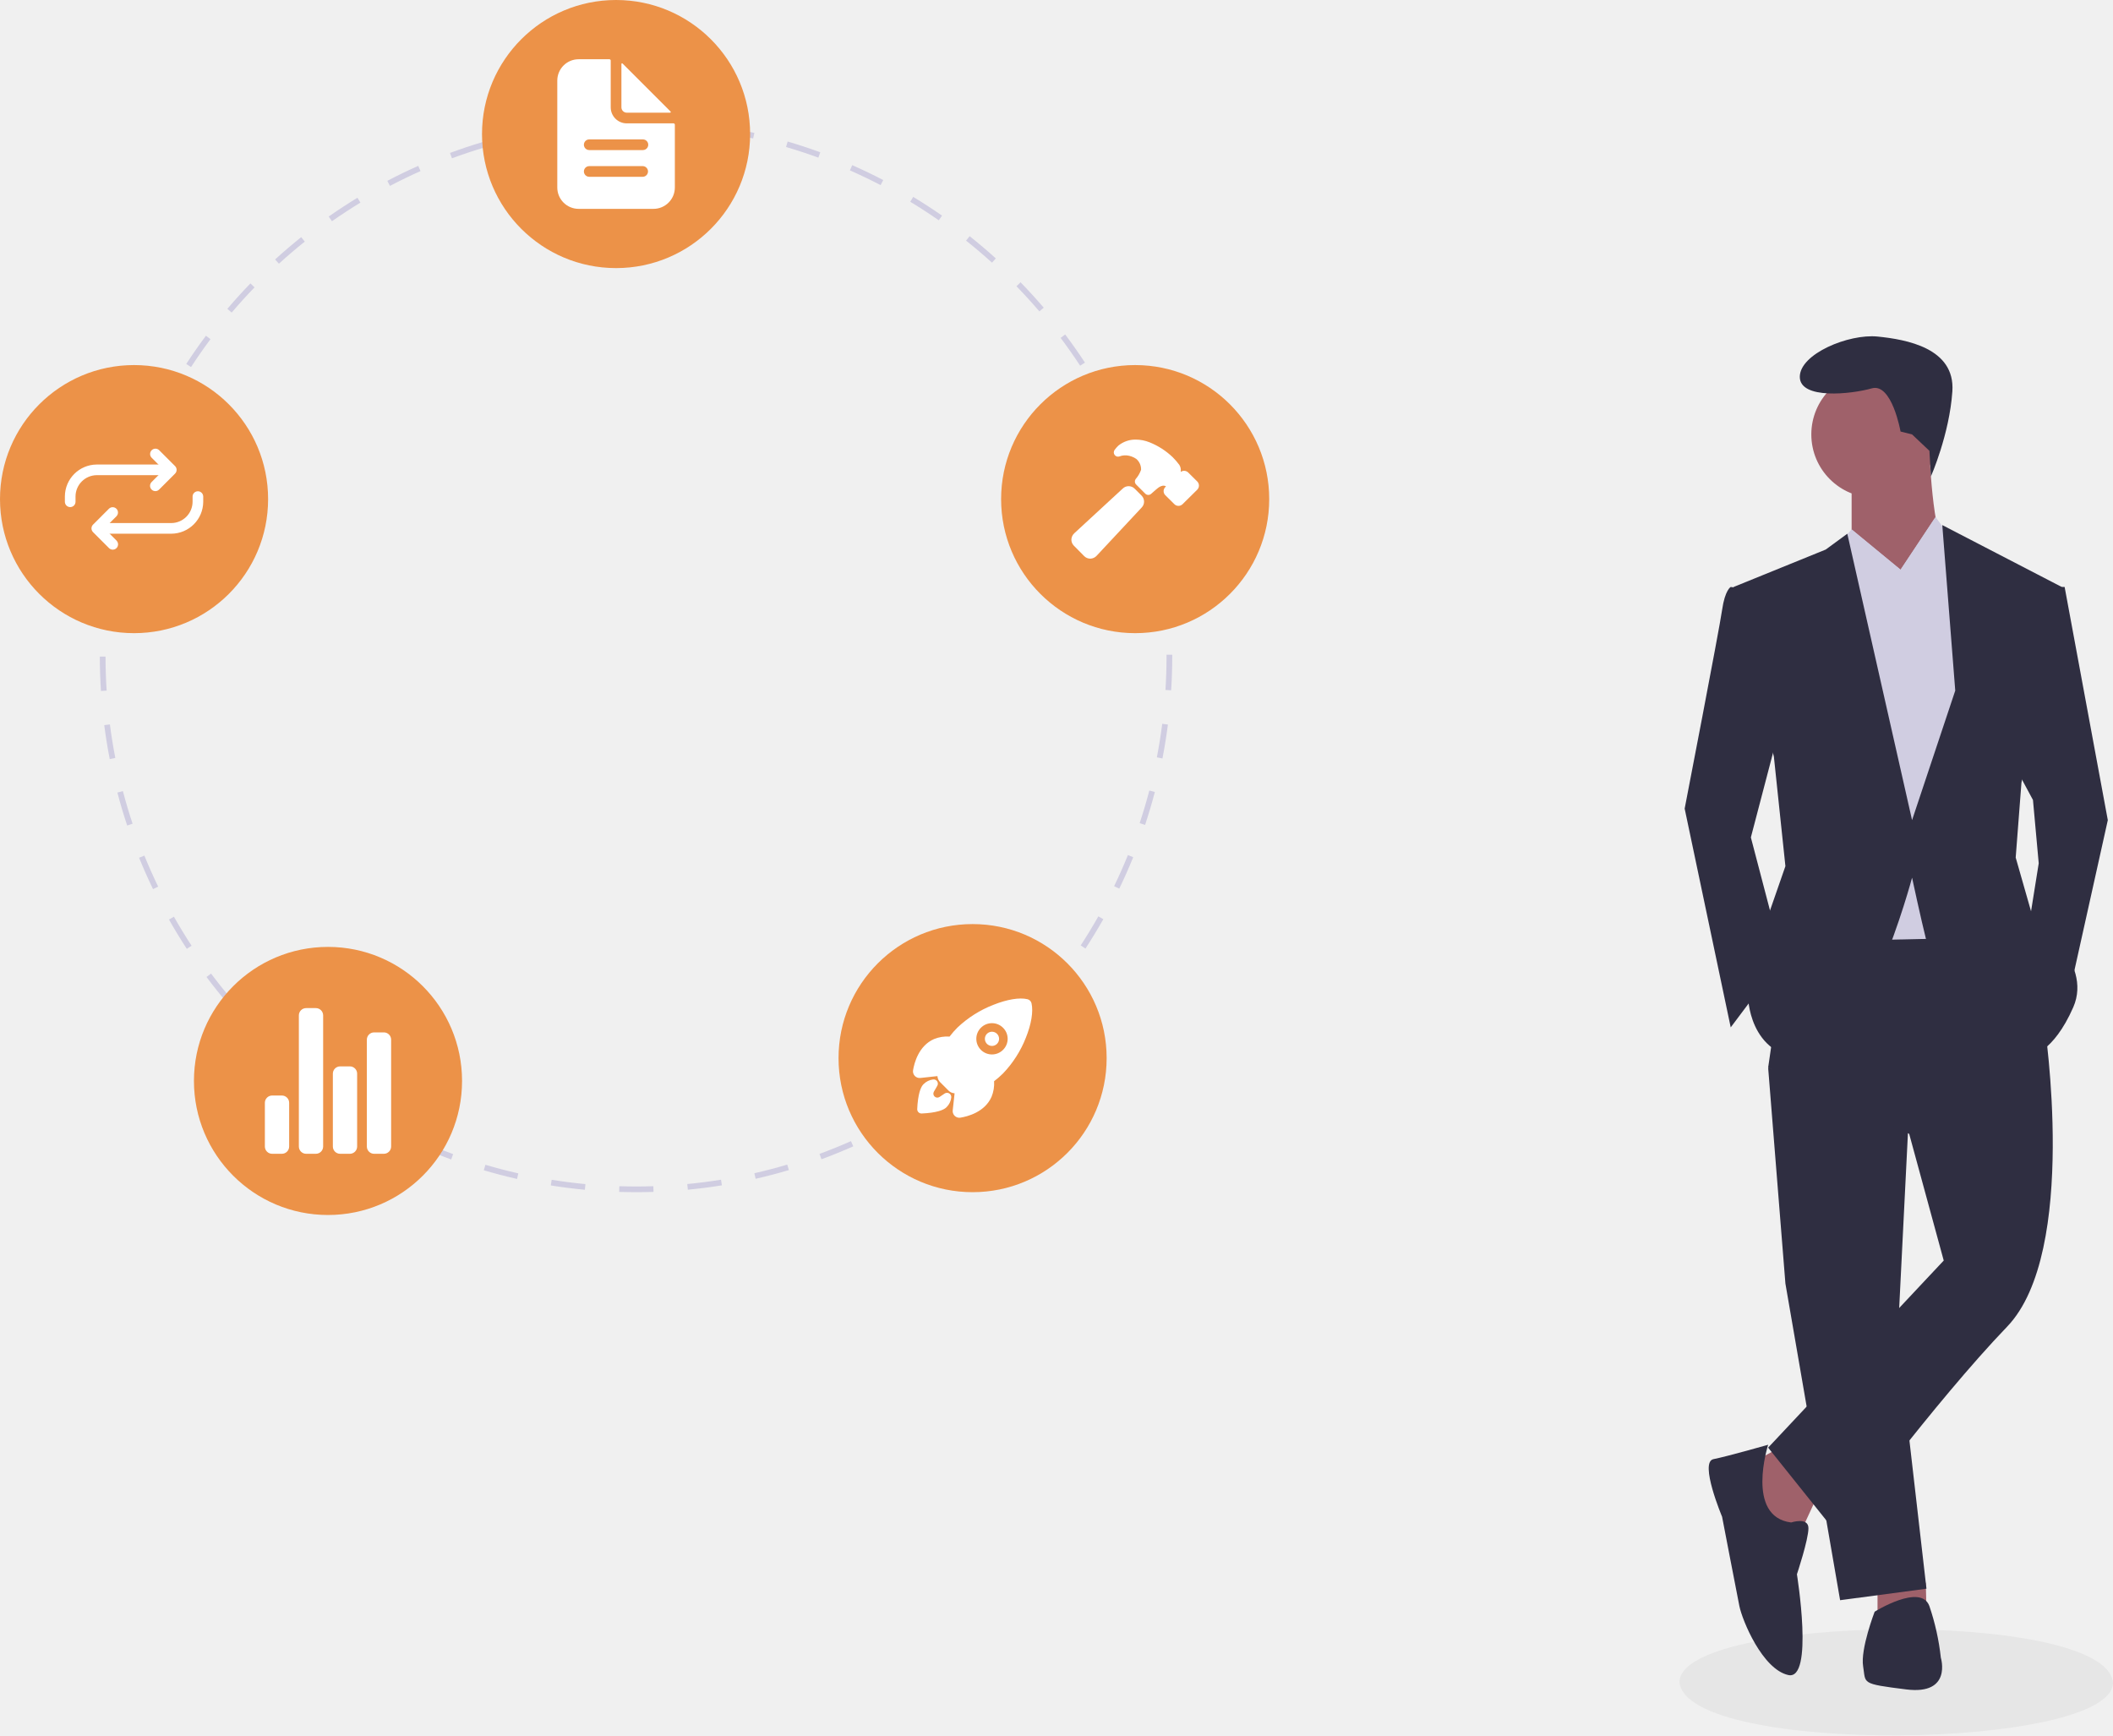
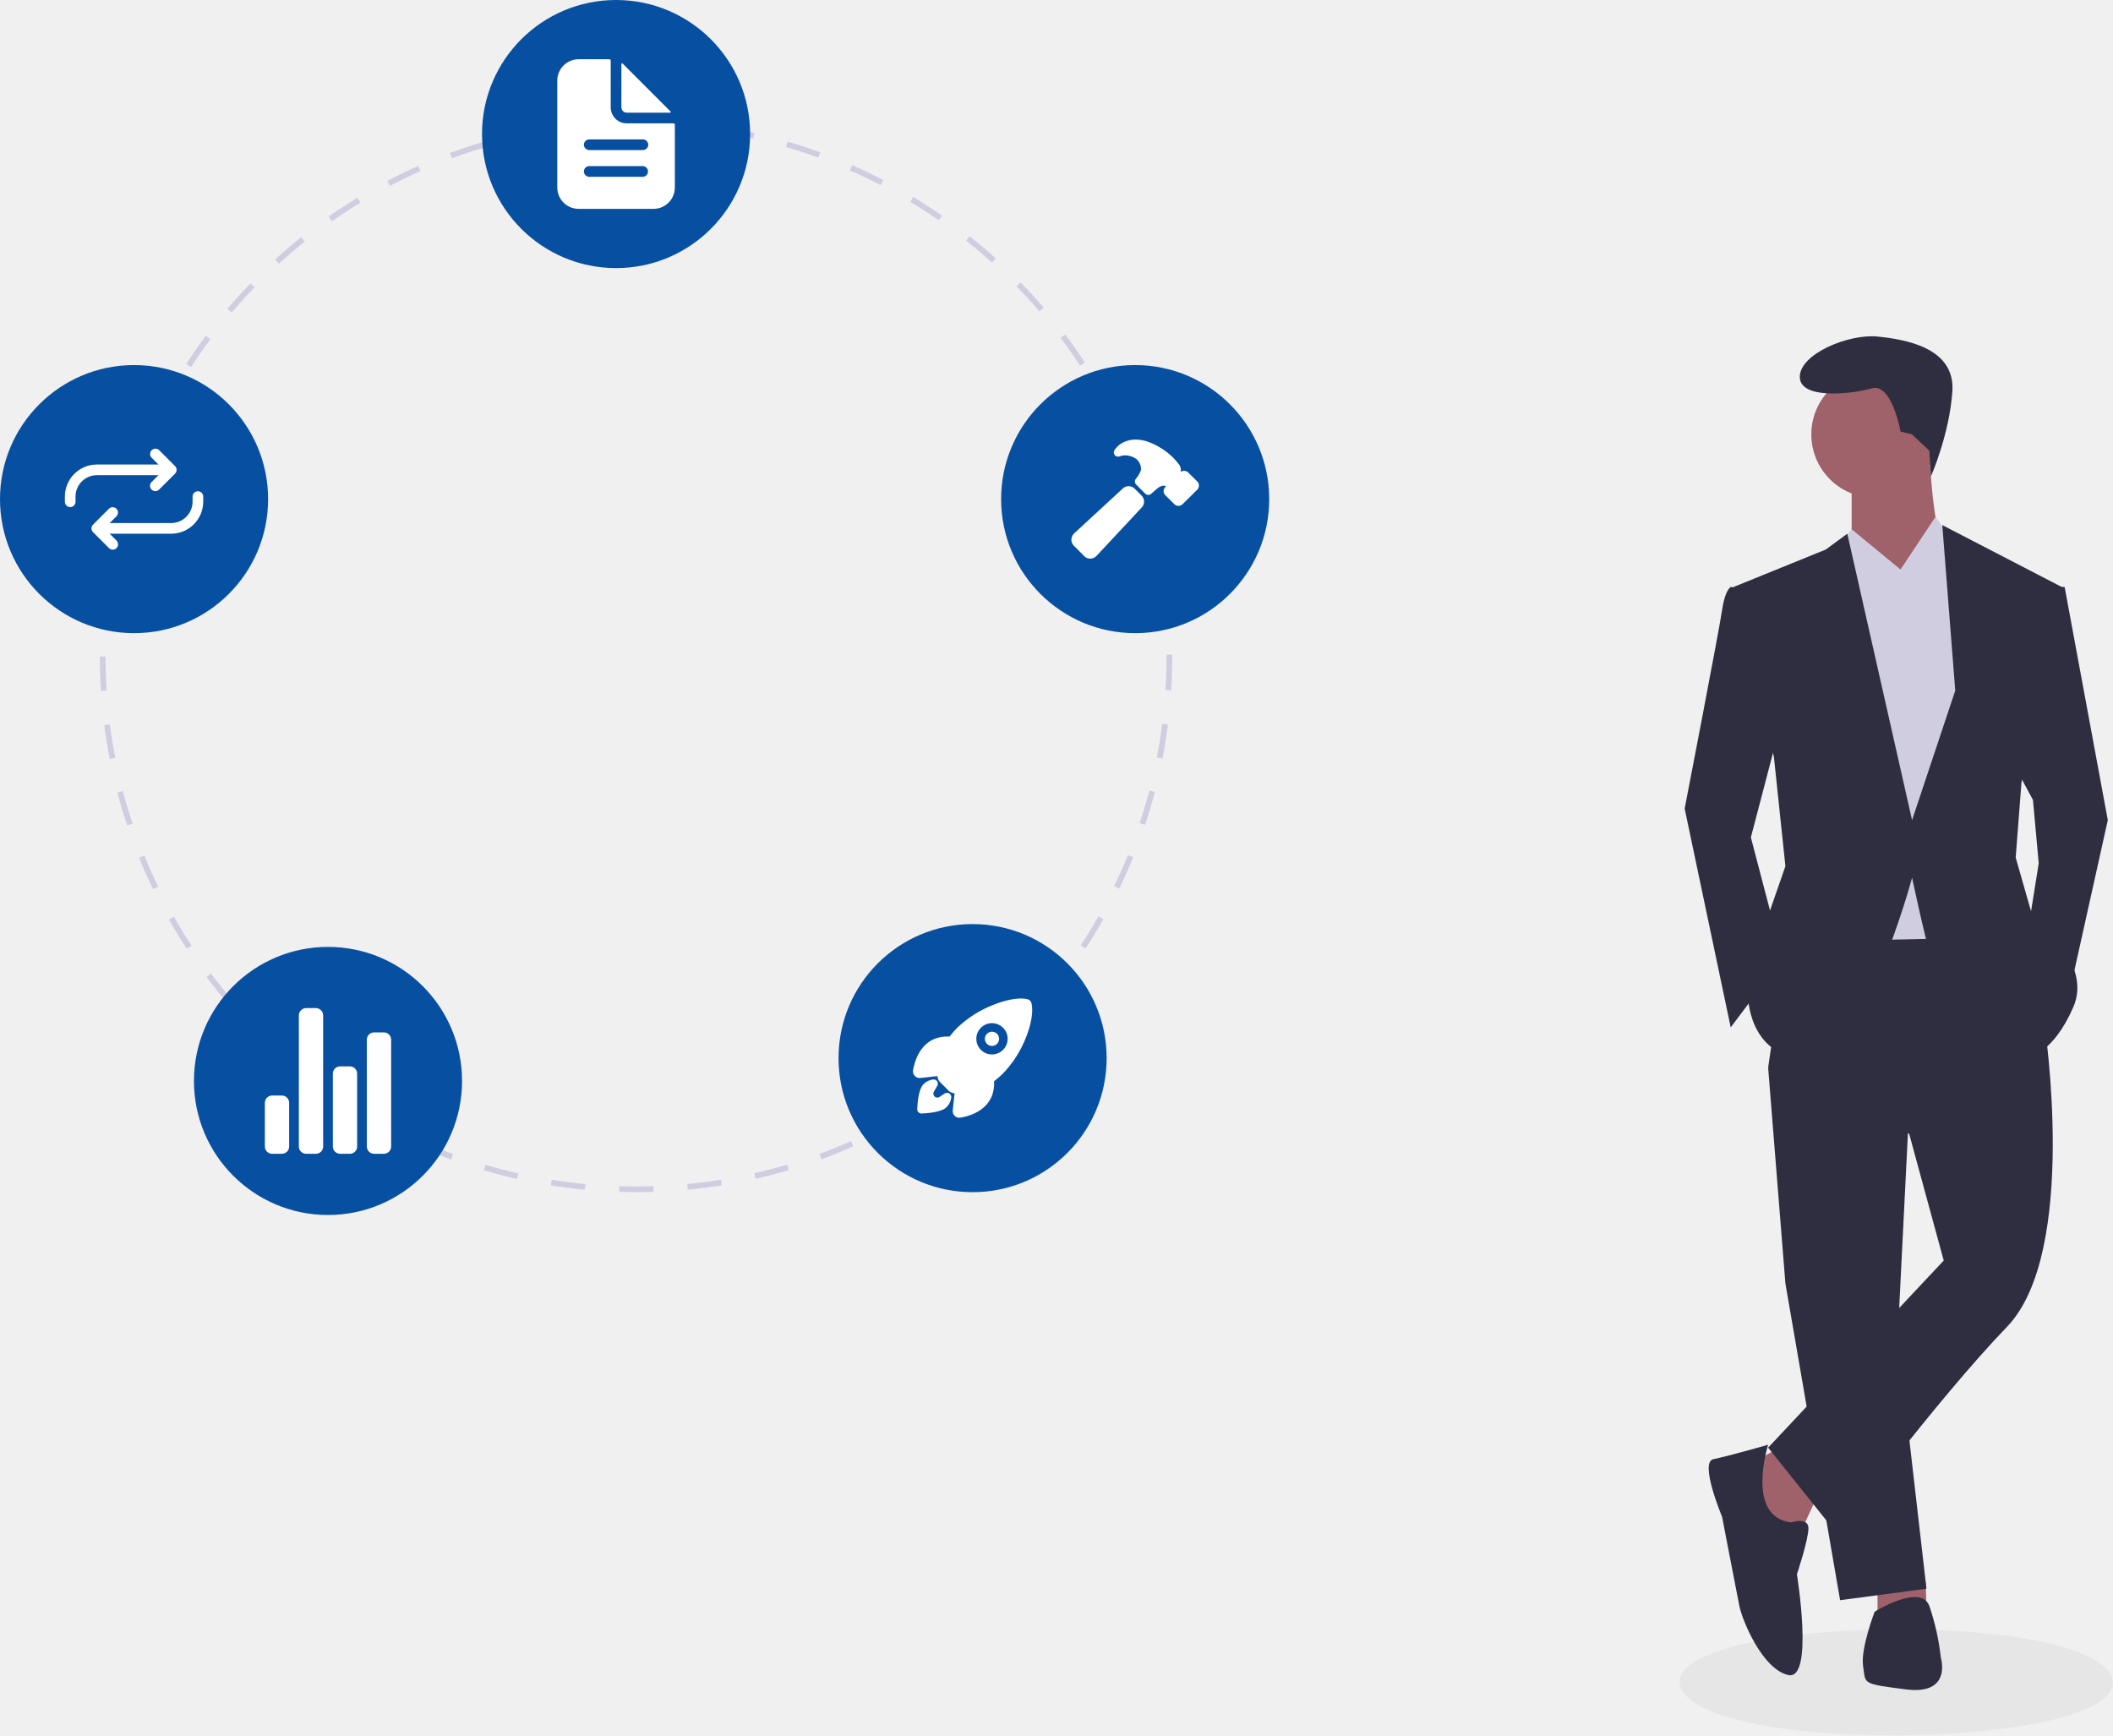
<svg xmlns="http://www.w3.org/2000/svg" id="a48982f8-6f90-42ca-afb3-d8e4a7a73152" data-name="Layer 1" width="740.84" height="608.466" viewBox="0 0 740.84 608.466">
  <path d="M970.42,735.63c.226,23.706-149.154,25.878-152.0.002C818.194,711.928,967.574,709.755,970.42,735.63Z" transform="translate(-229.5799 -145.7671)" fill="#e6e6e6" />
  <polygon points="623.966 507.569 612.864 513.624 619.929 536.837 631.03 537.846 637.086 524.726 623.966 507.569" fill="#9f616a" />
  <polygon points="658.28 553.994 658.28 565.095 675.437 564.086 675.198 554.943 658.28 553.994" fill="#9f616a" />
  <polygon points="619.929 374.348 625.984 450.042 645.16 561.058 675.437 557.021 665.345 469.217 669.382 388.478 619.929 374.348" fill="#2f2e41" />
  <path d="M930.248,463.598l-72.666,1.009-8.074,55.508,49.453,23.213,12.111,44.407L849.509,653.336l24.222,30.277s34.314-46.425,59.545-72.666,13.12-105.971,13.12-105.971Z" transform="translate(-229.5799 -145.7671)" fill="#2f2e41" />
  <circle cx="657.271" cy="152.315" r="22.203" fill="#9f616a" />
  <path d="M878.777,313.221V335.424l15.139,24.222s23.213-17.157,18.166-21.194-6.055-35.324-6.055-35.324Z" transform="translate(-229.5799 -145.7671)" fill="#9f616a" />
  <polygon points="649.197 185.62 634.058 203.786 640.114 329.941 687.548 328.932 695.622 218.925 685.53 190.666 678.607 181.247 666.354 199.749 649.197 185.62" fill="#d0cde1" />
  <path d="M854.555,396.988l-11.102,42.388,11.102,42.388-18.166,24.222-16.148-76.703s12.111-62.573,13.12-69.638,3.028-8.074,3.028-8.074l8.074,1.009Z" transform="translate(-229.5799 -145.7671)" fill="#2f2e41" />
  <polygon points="705.714 267.368 712.779 280.489 714.798 302.692 710.761 327.923 724.89 351.136 739.019 287.553 723.881 205.804 717.825 205.804 705.714 267.368" fill="#2f2e41" />
  <path d="M849.509,652.327s-14.129,4.037-19.176,5.046,3.028,20.185,3.028,20.185,5.046,26.24,6.055,31.287,8.074,22.203,17.157,24.222,3.028-35.324,3.028-35.324,4.037-12.111,4.037-16.148-6.055-2.018-6.055-2.018C841.435,677.558,849.509,652.327,849.509,652.327Z" transform="translate(-229.5799 -145.7671)" fill="#2f2e41" />
  <path d="M882.814,730.039c1.009,6.055-1.009,6.055,15.139,8.074s12.111-11.102,12.111-11.102a84.8,84.8,0,0,0-4.037-18.166c-3.028-8.074-19.176,2.018-19.176,2.018S881.805,723.983,882.814,730.039Z" transform="translate(-229.5799 -145.7671)" fill="#2f2e41" />
  <path d="M906.053,303.833l.526,8.976s6.512-14.727,7.522-29.865S897.952,264.777,887.86,263.768s-27.25,6.055-27.25,14.129,18.166,6.055,25.231,4.037,10.092,15.139,10.092,15.139l4.037,1.009Z" transform="translate(-229.5799 -145.7671)" fill="#2f2e41" />
  <polygon points="643.24 192.767 649.197 185.62 666.354 199.749 649.197 211.86 643.24 192.767" fill="#d0cde1" />
  <polygon points="685.53 190.666 678.465 181.583 666.354 199.749 681.493 210.851 685.53 190.666" fill="#d0cde1" />
  <path d="M851.527,411.117l4.037,38.351-8.074,23.213L842.444,494.885s0,21.194,20.185,22.203,37.342-63.582,37.342-63.582,3.028,14.129,5.046,22.203,36.333,40.37,36.333,40.37,8.074-1.009,15.139-17.157-14.129-31.287-14.129-31.287l-6.056-21.194,2.018-26.24L952.452,351.572,910.568,329.873l4.542,58.032-15.139,45.416-22.708-100.42-7.569,5.551L837.398,351.572Z" transform="translate(-229.5799 -145.7671)" fill="#2f2e41" />
  <path d="M452.664,563.767c-1.996-.016-4.014-.029-5.997-.091l.062-1.999c1.962.061,3.968.088,5.936.09,1.976,0,3.99-.032,5.987-.097l.064,1.998C456.697,563.734,454.661,563.767,452.664,563.767Zm-18.019-.845c-3.981-.377-8.002-.888-11.951-1.518l.315-1.975c3.906.623,7.884,1.129,11.824,1.502Zm36.092-.021-.19-1.99c3.938-.377,7.916-.888,11.822-1.517l.318,1.975C478.739,562.004,474.718,562.52,470.738,562.901Zm-59.873-3.778c-3.898-.884-7.821-1.907-11.658-3.041l.567-1.918c3.796,1.122,7.676,2.134,11.533,3.008Zm83.648-.05-.444-1.949c3.866-.882,7.745-1.898,11.53-3.022l.569,1.918C502.343,557.155,498.421,558.182,494.514,559.073Zm-106.745-6.776c-3.762-1.382-7.525-2.903-11.187-4.523l.81-1.828c3.622,1.602,7.345,3.107,11.066,4.475Zm129.833-.078-.691-1.877c3.699-1.362,7.409-2.867,11.028-4.473l.812,1.828C525.091,549.32,521.34,550.841,517.601,552.218Zm-151.887-9.68c-3.54-1.848-7.075-3.84-10.506-5.92l1.037-1.711c3.395,2.06,6.892,4.029,10.395,5.857Zm173.873-.073-.926-1.772c3.494-1.827,6.983-3.797,10.369-5.854l1.039,1.709C546.646,538.627,543.12,540.618,539.587,542.465ZM345.105,530.039c-3.279-2.288-6.528-4.715-9.659-7.211l1.247-1.564c3.098,2.471,6.313,4.871,9.557,7.135Zm215.05-.071-1.146-1.639c3.243-2.267,6.454-4.667,9.544-7.135l1.248,1.562C566.678,525.251,563.432,527.676,560.155,529.967ZM326.268,515.014c-2.964-2.69-5.878-5.51-8.66-8.378l1.436-1.393c2.752,2.838,5.636,5.627,8.569,8.29Zm252.702-.069-1.346-1.48c2.926-2.657,5.807-5.448,8.563-8.293l1.436,1.391C584.838,509.438,581.926,512.258,578.97,514.945ZM309.501,497.726c-2.595-3.043-5.125-6.208-7.521-9.407l1.601-1.199c2.371,3.166,4.874,6.298,7.442,9.308Zm286.228-.083-1.521-1.297c2.567-3.013,5.071-6.148,7.441-9.318l1.602,1.197C600.854,491.429,598.324,494.598,595.728,497.643ZM295.075,478.452c-2.188-3.351-4.293-6.811-6.258-10.284l1.741-.984c1.943,3.437,4.027,6.86,6.192,10.175Zm315.083-.108-1.676-1.092c2.166-3.321,4.249-6.751,6.193-10.195l1.742.982C614.452,471.521,612.346,474.988,610.157,478.343Zm-326.926-20.838c-1.74-3.6-3.384-7.299-4.886-10.996l1.853-.752c1.486,3.656,3.113,7.316,4.834,10.877Zm338.772-.156L620.203,456.48c1.721-3.566,3.348-7.236,4.836-10.91l1.854.75C625.389,450.034,623.744,453.745,622.004,457.349Zm-347.834-22.142c-1.265-3.799-2.421-7.685-3.436-11.55l1.935-.508c1.003,3.823,2.147,7.668,3.398,11.425Zm356.889-.212-1.898-.629c1.244-3.753,2.384-7.599,3.385-11.43l1.936.506C633.469,427.316,632.317,431.203,631.059,434.996Zm-363.008-23.082c-.764-3.924-1.411-7.925-1.922-11.893l1.983-.256c.506,3.926,1.145,7.884,1.901,11.766Zm369.099-.22-1.963-.379c.75-3.881,1.386-7.841,1.887-11.77l1.984.254C638.552,403.77,637.909,407.772,637.15,411.694ZM264.973,388.031c-.256-3.986-.389-8.038-.393-12.043l2-.002c.004,3.963.135,7.972.389,11.916Zm375.228-.224-1.996-.127c.249-3.94.375-7.949.375-11.913l-.001-.438h2l.001.432C640.58,379.773,640.452,383.824,640.201,387.807ZM266.942,364.072l-1.996-.123c.248-3.994.627-8.029,1.128-11.994l1.984.25C267.562,356.128,267.187,360.121,266.942,364.072Zm371.236-.656c-.26-3.953-.649-7.944-1.158-11.862l1.982-.258c.515,3.96.909,7.993,1.172,11.989ZM269.931,340.435l-1.964-.378c.754-3.925,1.648-7.879,2.655-11.751l1.936.503C271.561,332.64,270.678,336.551,269.931,340.435Zm365.171-.645c-.762-3.886-1.66-7.794-2.668-11.617l1.934-.51c1.02,3.864,1.927,7.814,2.697,11.742ZM275.93,317.377l-1.899-.627c1.255-3.8,2.653-7.612,4.154-11.331l1.855.749C278.554,309.846,277.171,313.617,275.93,317.377Zm353.095-.624c-1.256-3.754-2.649-7.514-4.143-11.177l1.852-.755c1.51,3.702,2.919,7.503,4.188,11.297ZM284.863,295.25l-1.803-.867c1.735-3.606,3.611-7.205,5.575-10.695l1.743.981C288.435,288.122,286.579,291.682,284.863,295.25Zm335.172-.545c-1.723-3.551-3.585-7.098-5.538-10.542l1.74-.986c1.974,3.48,3.856,7.066,5.597,10.656ZM296.56,274.465l-1.677-1.091c2.181-3.353,4.501-6.68,6.895-9.89l1.604,1.195C301.014,267.856,298.718,271.148,296.56,274.465Zm311.732-.471c-2.164-3.305-4.466-6.587-6.843-9.754l1.6-1.2c2.402,3.201,4.729,6.518,6.917,9.858ZM310.812,255.354l-1.523-1.295c2.59-3.047,5.313-6.051,8.094-8.928l1.438,1.39C316.07,249.367,313.376,252.339,310.812,255.354Zm283.185-.412c-2.571-3.006-5.274-5.97-8.032-8.808l1.434-1.394c2.788,2.868,5.52,5.863,8.118,8.901Zm-266.623-16.725-1.347-1.479c2.959-2.696,6.042-5.328,9.16-7.823l1.25,1.562C333.352,232.945,330.303,235.549,327.374,238.216Zm250.011-.363c-2.933-2.655-5.99-5.251-9.09-7.717l1.246-1.565c3.132,2.493,6.223,5.117,9.186,7.8ZM345.973,223.33l-1.147-1.638c3.272-2.293,6.663-4.511,10.078-6.591l1.041,1.708C352.566,218.868,349.211,221.062,345.973,223.33Zm212.758-.318c-3.256-2.266-6.621-4.453-10.003-6.499l1.035-1.711c3.418,2.068,6.82,4.278,10.11,6.568ZM366.307,210.942l-.929-1.771c3.536-1.854,7.18-3.619,10.831-5.245l.813,1.827C373.41,207.361,369.805,209.107,366.307,210.942Zm172.02-.274c-3.512-1.828-7.131-3.566-10.758-5.166l.808-1.83c3.665,1.617,7.324,3.374,10.874,5.221Zm-150.281-9.401-.694-1.876c3.75-1.387,7.595-2.67,11.429-3.813l.571,1.917C395.559,198.625,391.755,199.895,388.046,201.267Zm128.452-.227c-3.717-1.36-7.526-2.616-11.32-3.732l.564-1.919c3.835,1.128,7.685,2.398,11.443,3.773ZM410.878,194.46l-.446-1.949c3.891-.892,7.869-1.668,11.824-2.311l.32,1.975C418.663,192.81,414.727,193.578,410.878,194.46Zm82.763-.145c-3.856-.869-7.795-1.624-11.706-2.244l.313-1.976c3.953.627,7.934,1.39,11.832,2.269Zm-59.245-3.67-.193-1.99c3.971-.385,8.015-.648,12.021-.782l.066,1.999C442.326,190.003,438.325,190.263,434.396,190.644Zm35.713-.062c-3.935-.368-7.938-.614-11.896-.731l.06-1.999c4.0.119,8.046.368,12.022.739Z" transform="translate(-229.5799 -145.7671)" fill="#d0cde1" />
-   <circle cx="216" cy="47" r="47" fill="#ec9248" />
-   <circle cx="398" cy="175" r="47" fill="#ec9248" />
-   <circle cx="341" cy="371" r="47" fill="#ec9248" />
-   <circle cx="115" cy="379" r="47" fill="#ec9248" />
-   <circle cx="47" cy="175" r="47" fill="#ec9248" />
+   <circle cx="216" cy="47" r="47" fill="#0750a1" />
+   <circle cx="398" cy="175" r="47" fill="#0750a1" />
+   <circle cx="341" cy="371" r="47" fill="#0750a1" />
+   <circle cx="115" cy="379" r="47" fill="#0750a1" />
+   <circle cx="47" cy="175" r="47" fill="#0750a1" />
  <path d="M465.721,189.02H449.327a5.621,5.621,0,0,1-5.621-5.621V167.005a.468.468,0,0,0-.468-.468H432.465a7.494,7.494,0,0,0-7.494,7.494v37.472a7.494,7.494,0,0,0,7.494,7.494H458.695a7.494,7.494,0,0,0,7.494-7.494V189.488A.468.468,0,0,0,465.721,189.02ZM454.948,207.756H436.212a1.874,1.874,0,1,1,0-3.747H454.948a1.874,1.874,0,0,1,0,3.747Zm0-9.368H436.212a1.874,1.874,0,1,1,0-3.747H454.948a1.874,1.874,0,1,1,0,3.747Z" transform="translate(-229.5799 -145.7671)" fill="#fff" />
  <path d="M464.693,184.874l-16.84-16.84a.234.234,0,0,0-.399.165v15.201a1.874,1.874,0,0,0,1.874,1.874h15.201a.234.234,0,0,0,.165-.399Z" transform="translate(-229.5799 -145.7671)" fill="#fff" />
  <path d="M577.378,507.508a2.491,2.491,0,1,0,1.762.729A2.491,2.491,0,0,0,577.378,507.508Z" transform="translate(-229.5799 -145.7671)" fill="#fff" />
  <path d="M591.245,497.548v-.008a1.904,1.904,0,0,0-1.412-1.428c-2.781-.678-7.156.045-12.004,1.986a38.607,38.607,0,0,0-12.559,7.953,29.929,29.929,0,0,0-2.758,3.157,12.232,12.232,0,0,0-5.466.878c-5.388,2.371-6.927,8.44-7.337,10.932a2.333,2.333,0,0,0,2.537,2.706h.012l6.003-.655c.007.077.016.147.022.211a3.207,3.207,0,0,0,.924,1.934l2.929,2.931a3.198,3.198,0,0,0,1.933.925l.201.021-.653,5.995v.012a2.333,2.333,0,0,0,2.081,2.561q.108.011.216.012a2.357,2.357,0,0,0,.387-.032c2.506-.403,8.572-1.923,10.937-7.341a12.342,12.342,0,0,0,.882-5.444,29.378,29.378,0,0,0,3.168-2.758,38.329,38.329,0,0,0,7.961-12.461C591.179,504.843,591.906,500.435,591.245,497.548Zm-9.991,16.32a5.485,5.485,0,1,1-.004-7.756l.004.004a5.441,5.441,0,0,1,.058,7.694Z" transform="translate(-229.5799 -145.7671)" fill="#fff" />
  <path d="M561.8,528.94a1.493,1.493,0,0,0-1.027.249c-.596.408-1.195.811-1.8,1.204a1.392,1.392,0,0,1-1.96-1.866l1.134-1.96a1.493,1.493,0,0,0-1.415-2.325,5.716,5.716,0,0,0-3.325,1.629c-.342.343-1.38,1.382-1.939,5.344a33.401,33.401,0,0,0-.3,3.432,1.493,1.493,0,0,0,1.454,1.531q.019.001.039 0h.037a33.585,33.585,0,0,0,3.434-.299c3.963-.56,5.003-1.6,5.345-1.941a5.645,5.645,0,0,0,1.623-3.335A1.493,1.493,0,0,0,561.8,528.94Z" transform="translate(-229.5799 -145.7671)" fill="#fff" />
  <path d="M328.405,550.307h-3.405a2.554,2.554,0,0,1-2.554-2.554V532.429a2.554,2.554,0,0,1,2.554-2.554h3.405a2.554,2.554,0,0,1,2.554,2.554V547.753A2.554,2.554,0,0,1,328.405,550.307Z" transform="translate(-229.5799 -145.7671)" fill="#fff" />
  <path d="M352.242,550.307h-3.405a2.554,2.554,0,0,1-2.554-2.554V522.213a2.554,2.554,0,0,1,2.554-2.554h3.405a2.554,2.554,0,0,1,2.554,2.554V547.753A2.554,2.554,0,0,1,352.242,550.307Z" transform="translate(-229.5799 -145.7671)" fill="#fff" />
  <path d="M364.16,550.307h-3.405a2.554,2.554,0,0,1-2.554-2.554V510.295a2.554,2.554,0,0,1,2.554-2.554h3.405a2.554,2.554,0,0,1,2.554,2.554V547.753A2.554,2.554,0,0,1,364.16,550.307Z" transform="translate(-229.5799 -145.7671)" fill="#fff" />
  <path d="M340.323,550.307H336.918a2.554,2.554,0,0,1-2.554-2.554V501.781a2.554,2.554,0,0,1,2.554-2.554h3.405a2.554,2.554,0,0,1,2.554,2.554V547.753A2.554,2.554,0,0,1,340.323,550.307Z" transform="translate(-229.5799 -145.7671)" fill="#fff" />
  <path d="M629.831,319.536l-2.433-2.434a2.982,2.982,0,0,0-4.206-.011l-16.915,15.61a3.159,3.159,0,0,0-1.058,2.149,2.992,2.992,0,0,0,.858,2.231l3.634,3.674.007.007a3.009,3.009,0,0,0,2.114.878h.11a3.129,3.129,0,0,0,2.159-1.041L629.821,323.761a2.982,2.982,0,0,0,.018-4.217Z" transform="translate(-229.5799 -145.7671)" fill="#fff" />
  <path d="M649.384,314.617l-.029-.029-3.193-3.161a2,2,0,0,0-1.424-.583,2.04,2.04,0,0,0-1.192.386c0-.04.006-.079.008-.114a3.406,3.406,0,0,0-.485-2.35,24.039,24.039,0,0,0-2.311-2.678l-.007-.007a25.222,25.222,0,0,0-8.081-5.212,13.003,13.003,0,0,0-4.946-.974,9.426,9.426,0,0,0-6.033,2.113,11.174,11.174,0,0,0-1.321,1.511,1.491,1.491,0,0,0,1.738,2.268,6.936,6.936,0,0,1,.799-.245,5.913,5.913,0,0,1,1.719-.107,7.228,7.228,0,0,1,3.326,1.22,4.79,4.79,0,0,1,1.701,3.829,9.939,9.939,0,0,1-1.864,3.213,1.491,1.491,0,0,0,.135,1.957l3.206,3.206a1.491,1.491,0,0,0,2.05.058c.907-.81,2.288-2.03,2.77-2.329a3.47,3.47,0,0,1,1.37-.54,1.787,1.787,0,0,1,1.052.222.116.116,0,0,1-.029.089l-.17.161-.028.026a2.005,2.005,0,0,0-.005,2.836l.01.01,3.192,3.16a1.999,1.999,0,0,0,1.424.582,2.022,2.022,0,0,0,1.418-.578l5.171-5.108c.018-.018.035-.036.052-.055A2.038,2.038,0,0,0,649.384,314.617Z" transform="translate(-229.5799 -145.7671)" fill="#fff" />
  <path d="M284.042,317.969a1.866,1.866,0,0,1-1.319-3.185l4.278-4.278-4.278-4.278a1.866,1.866,0,0,1,2.638-2.638l5.597,5.597a1.865,1.865,0,0,1,0,2.638l-5.597,5.597A1.86,1.86,0,0,1,284.042,317.969Z" transform="translate(-229.5799 -145.7671)" fill="#fff" />
  <path d="M254.193,323.565a1.866,1.866,0,0,1-1.866-1.866v-1.866a11.249,11.249,0,0,1,11.188-11.194h24.258a1.866,1.866,0,1,1,0,3.731H263.521a7.507,7.507,0,0,0-7.462,7.468v1.86A1.866,1.866,0,0,1,254.193,323.565Z" transform="translate(-229.5799 -145.7671)" fill="#fff" />
  <path d="M269.118,338.49a1.86,1.86,0,0,1-1.319-.546l-5.597-5.597a1.865,1.865,0,0,1,0-2.638l5.597-5.597a1.866,1.866,0,0,1,2.638,2.638l-4.278,4.278,4.278,4.278a1.866,1.866,0,0,1-1.319,3.185Z" transform="translate(-229.5799 -145.7671)" fill="#fff" />
  <path d="M265.386,332.893a1.866,1.866,0,0,1,0-3.731H289.639a7.507,7.507,0,0,0,7.462-7.468v-1.86a1.866,1.866,0,0,1,3.731,0v1.866a11.249,11.249,0,0,1-11.188,11.194Z" transform="translate(-229.5799 -145.7671)" fill="#fff" />
</svg>
